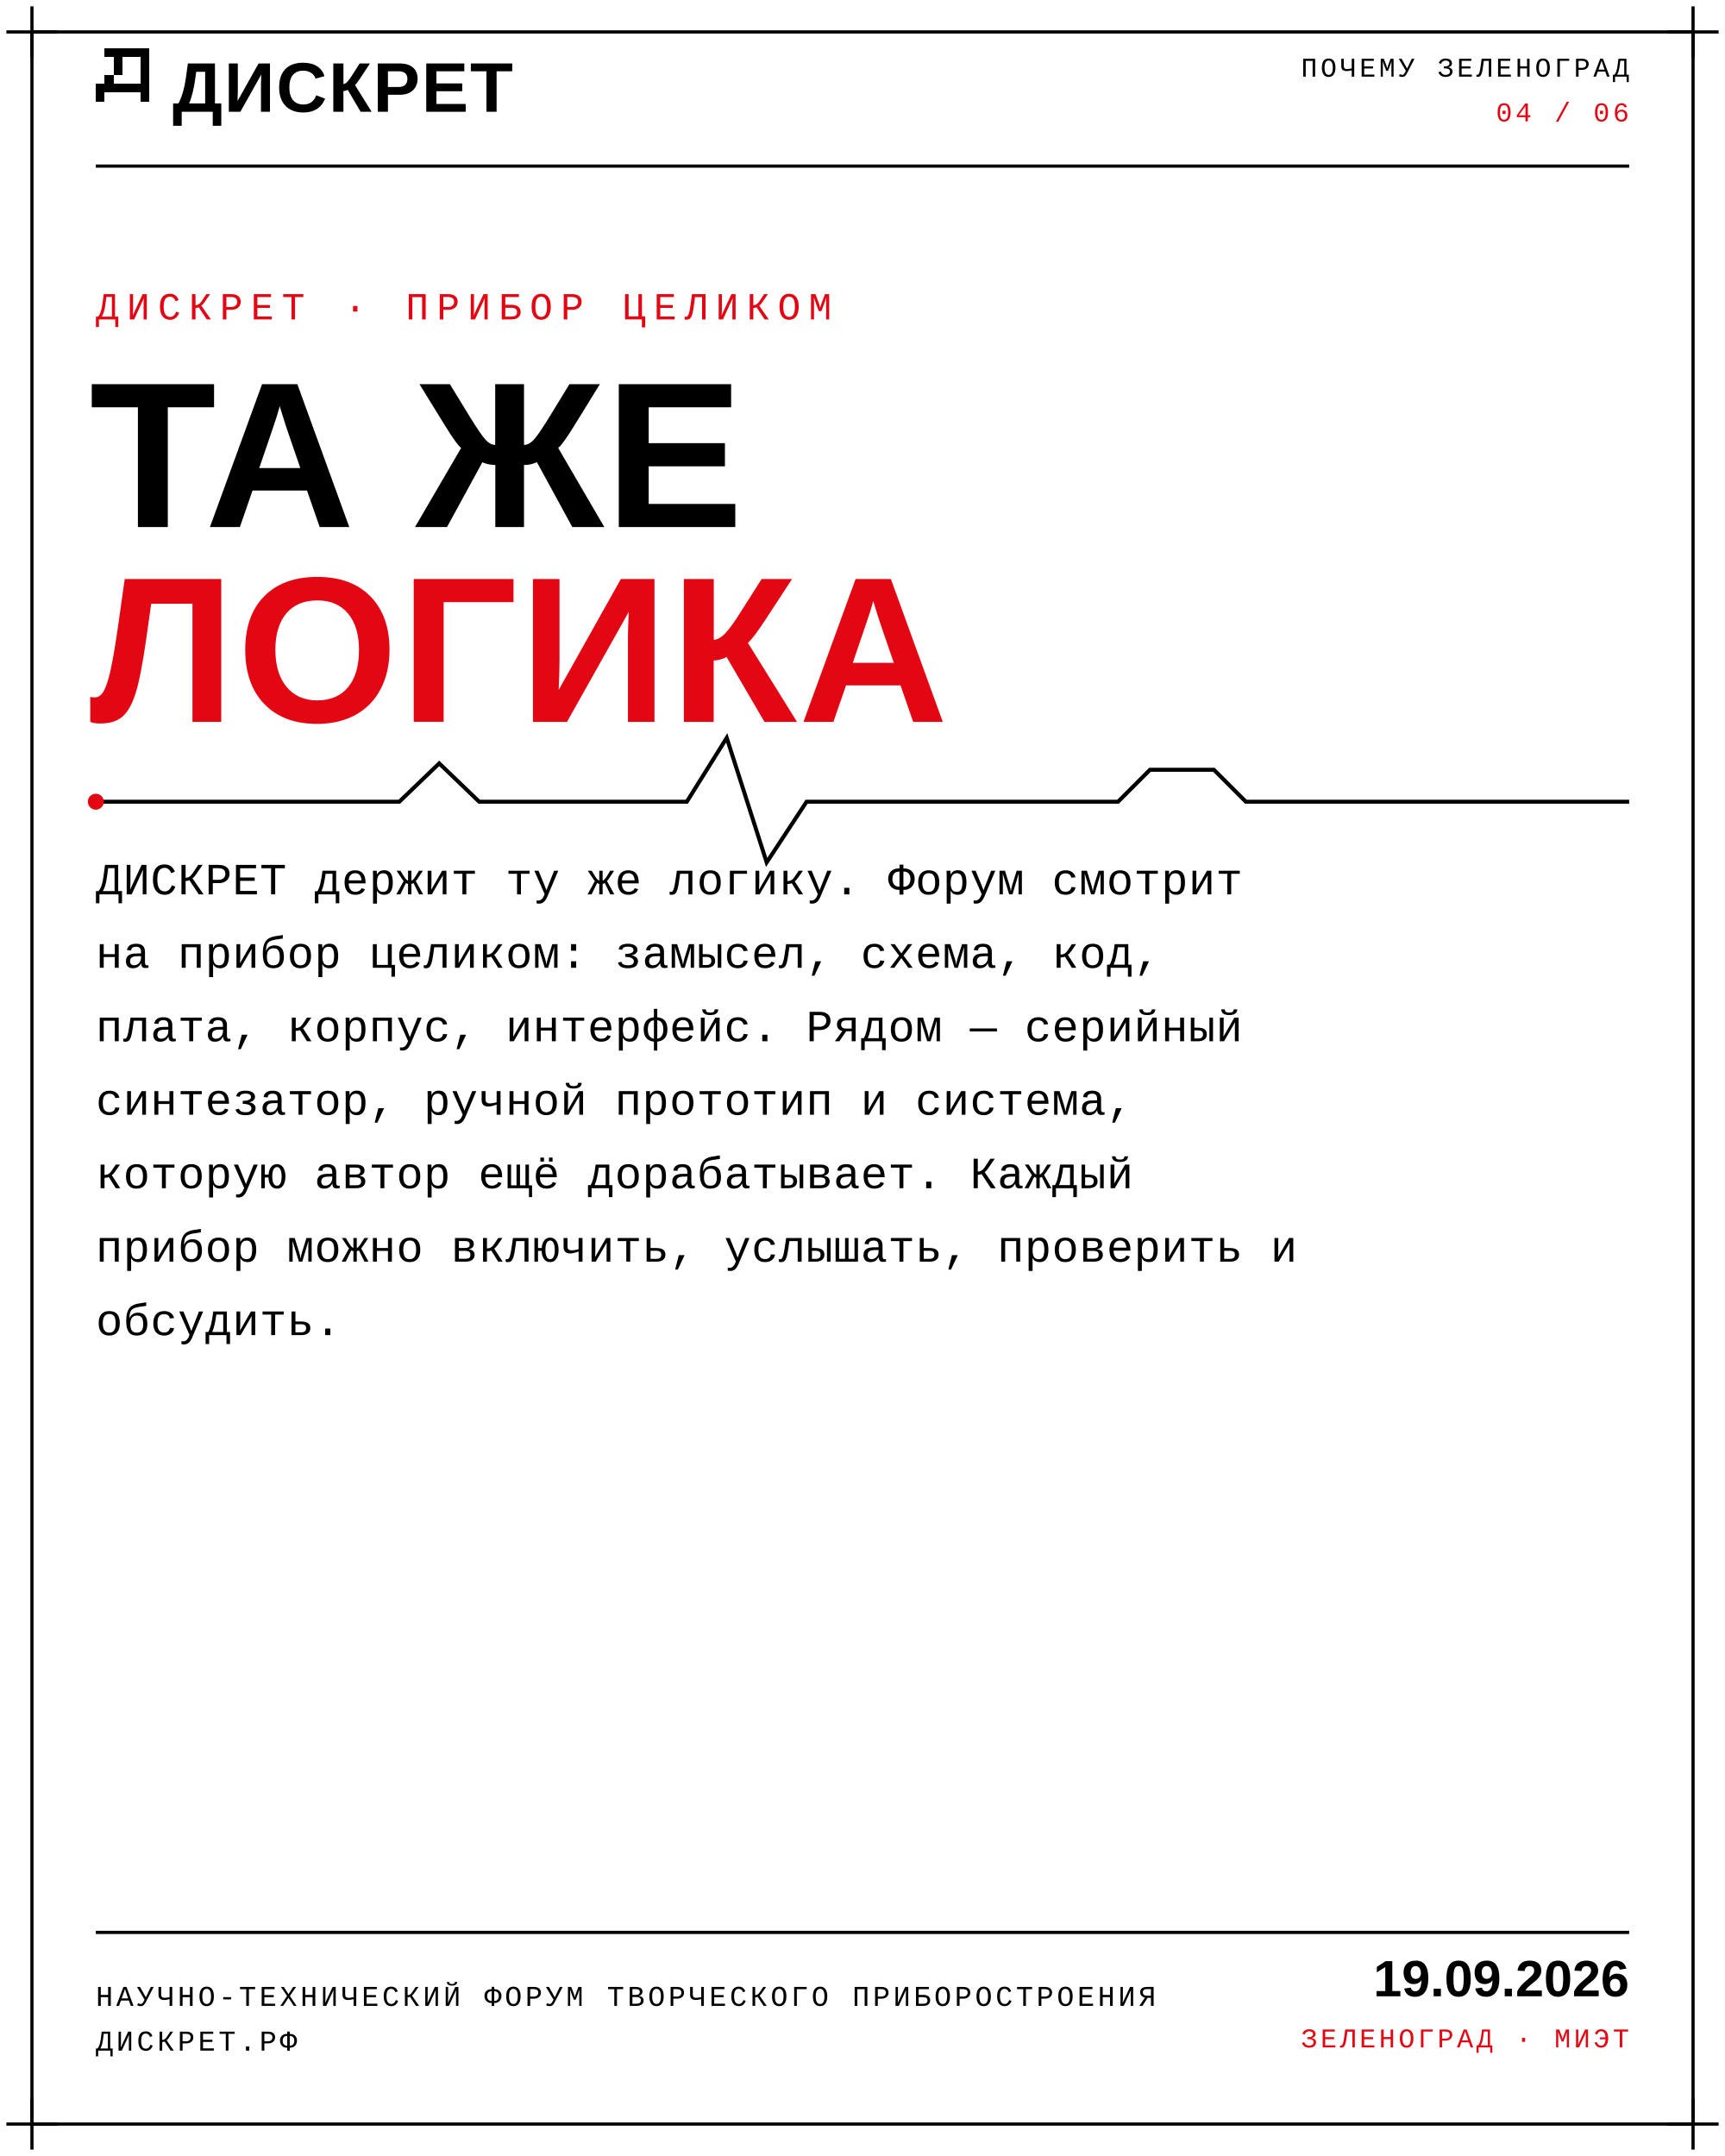
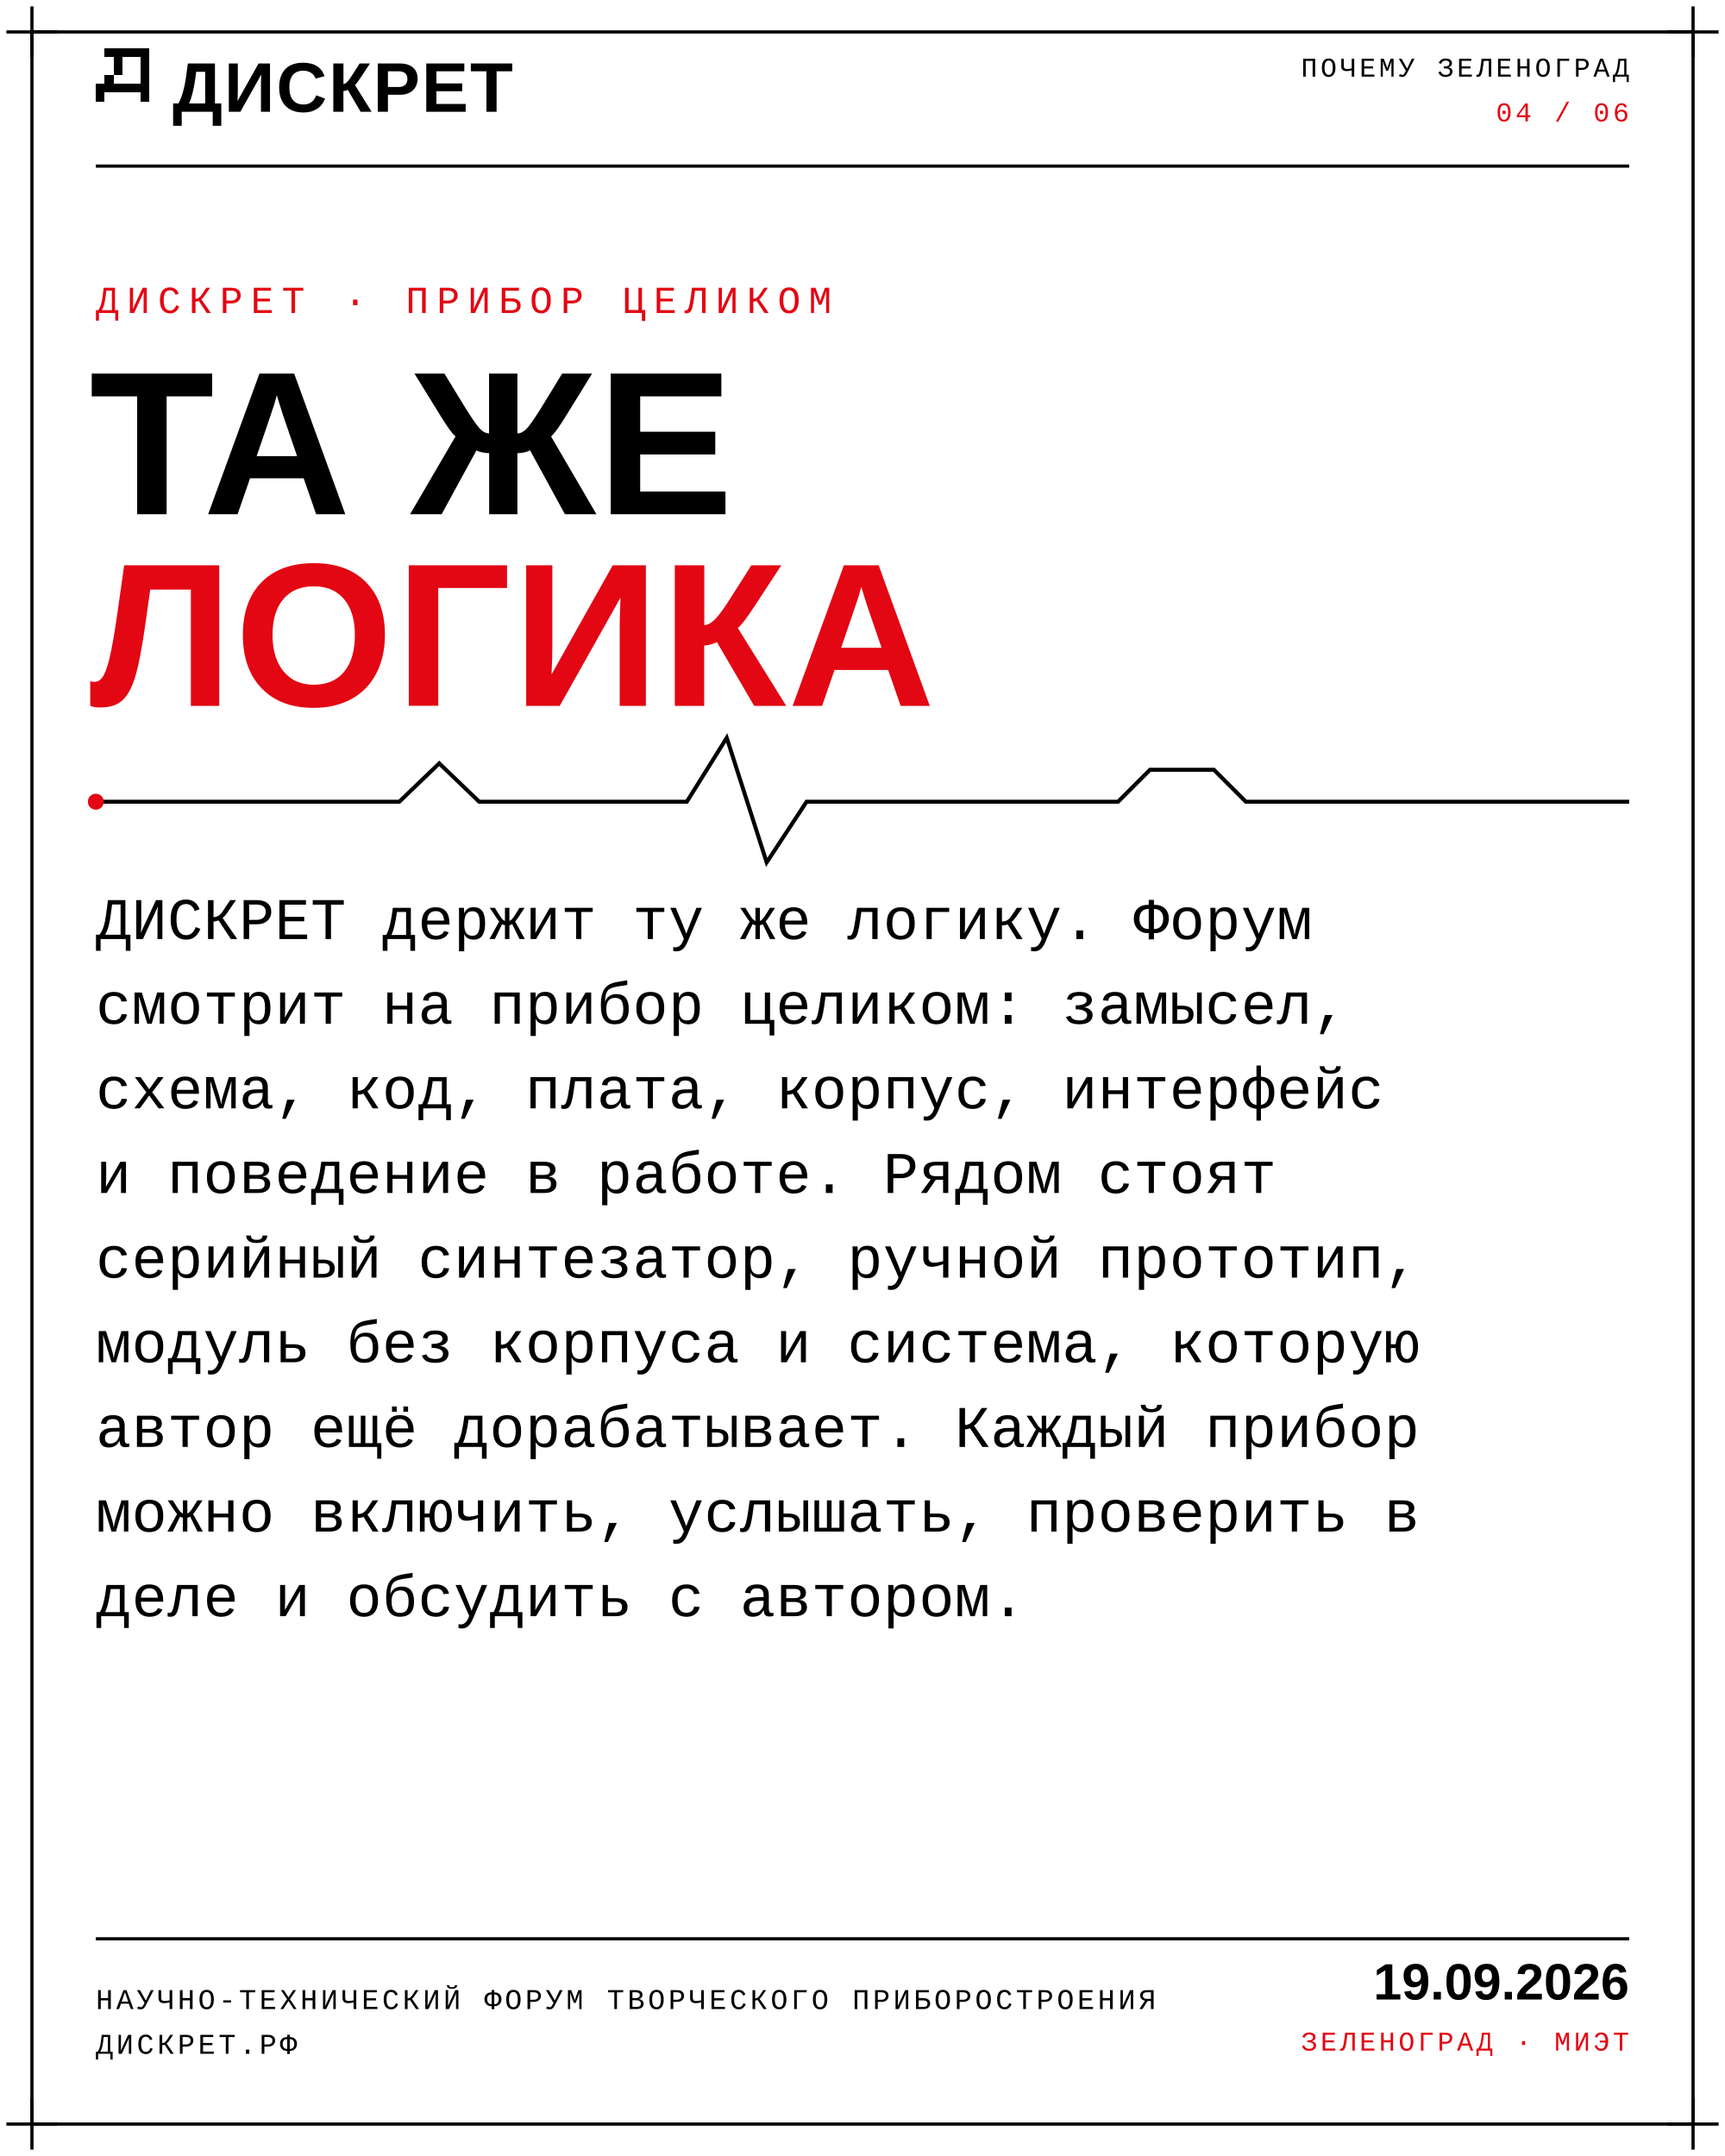
<svg xmlns="http://www.w3.org/2000/svg" width="1080" height="1350" viewBox="0 0 1080 1350" fill="none" font-family="'Arial Narrow','Helvetica Neue',Arial,sans-serif">
  <defs>
    <g id="logoD" shape-rendering="crispEdges" transform="scale(0.66667)">
      <rect x="10" y="0" width="2" height="12" />
      <rect x="2" y="0" width="8" height="2" />
      <rect x="4" y="2" width="2" height="4" />
      <rect x="2" y="6" width="2" height="2" />
      <rect x="0" y="8" width="12" height="2" />
      <rect x="0" y="10" width="2" height="2" />
    </g>
    <g id="cross">
      <line x1="-16" y1="0" x2="16" y2="0" stroke="#000" stroke-width="2" />
      <line x1="0" y1="-16" x2="0" y2="16" stroke="#000" stroke-width="2" />
    </g>
  </defs>
  <rect width="1080" height="1350" fill="#FFFFFF" />
  <rect x="20" y="20" width="1040" height="1310" fill="none" stroke="#000" stroke-width="2" />
  <use href="#cross" x="20" y="20" />
  <use href="#cross" x="1060" y="20" />
  <use href="#cross" x="20" y="1330" />
  <use href="#cross" x="1060" y="1330" />
  <use href="#logoD" fill="#000" transform="translate(60,30) scale(4.2)" />
  <text x="108" y="70" font-weight="800" font-size="44" letter-spacing="1" fill="#000">ДИСКРЕТ</text>
  <text x="1020" y="48" text-anchor="end" font-family="'Courier New',monospace" font-size="17" letter-spacing="2" fill="#000">ПОЧЕМУ ЗЕЛЕНОГРАД</text>
  <text x="1020" y="76" text-anchor="end" font-family="'Courier New',monospace" font-size="17" letter-spacing="2" fill="#E30613">04 / 06</text>
  <line x1="60" y1="104" x2="1020" y2="104" stroke="#000" stroke-width="2" />
-   <text x="60" y="200" font-family="'Courier New',monospace" font-size="24" letter-spacing="5" fill="#E30613">ДИСКРЕТ · ПРИБОР ЦЕЛИКОМ</text>
-   <text x="56" y="330" font-weight="800" font-size="130" letter-spacing="1" fill="#000">ТА ЖЕ</text>
-   <text x="56" y="452" font-weight="800" font-size="130" letter-spacing="1" fill="#E30613">ЛОГИКА</text>
+   <text x="60" y="196" font-family="'Courier New',monospace" font-size="24" letter-spacing="5" fill="#E30613">ДИСКРЕТ · ПРИБОР ЦЕЛИКОМ</text>
+   <text x="56" y="322" font-weight="800" font-size="128" letter-spacing="1" fill="#000">ТА ЖЕ</text>
+   <text x="56" y="442" font-weight="800" font-size="128" letter-spacing="1" fill="#E30613">ЛОГИКА</text>
  <polyline points="60,502 250,502 275,478 300,502 430,502 455,462 480,540 505,502 700,502 720,482 760,482 780,502 1020,502" fill="none" stroke="#000" stroke-width="2.5" />
  <circle cx="60" cy="502" r="5" fill="#E30613" />
-   <text x="60" y="560" font-family="'Courier New',monospace" font-size="28" letter-spacing="0.3" fill="#000">ДИСКРЕТ держит ту же логику. Форум смотрит</text>
-   <text x="60" y="606" font-family="'Courier New',monospace" font-size="28" letter-spacing="0.3" fill="#000">на прибор целиком: замысел, схема, код,</text>
-   <text x="60" y="652" font-family="'Courier New',monospace" font-size="28" letter-spacing="0.3" fill="#000">плата, корпус, интерфейс. Рядом — серийный</text>
-   <text x="60" y="698" font-family="'Courier New',monospace" font-size="28" letter-spacing="0.3" fill="#000">синтезатор, ручной прототип и система,</text>
-   <text x="60" y="744" font-family="'Courier New',monospace" font-size="28" letter-spacing="0.3" fill="#000">которую автор ещё дорабатывает. Каждый</text>
-   <text x="60" y="790" font-family="'Courier New',monospace" font-size="28" letter-spacing="0.3" fill="#000">прибор можно включить, услышать, проверить и</text>
-   <text x="60" y="836" font-family="'Courier New',monospace" font-size="28" letter-spacing="0.3" fill="#000">обсудить.</text>
-   <line x1="60" y1="1210" x2="1020" y2="1210" stroke="#000" stroke-width="2" />
-   <text x="60" y="1256" font-family="'Courier New',monospace" font-size="18" letter-spacing="2" fill="#000">НАУЧНО-ТЕХНИЧЕСКИЙ ФОРУМ ТВОРЧЕСКОГО ПРИБОРОСТРОЕНИЯ</text>
-   <text x="60" y="1284" font-family="'Courier New',monospace" font-size="18" letter-spacing="2" fill="#000">ДИСКРЕТ.РФ</text>
-   <text x="1020" y="1250" text-anchor="end" font-weight="800" font-size="32" fill="#000">19.09.2026</text>
-   <text x="1020" y="1282" text-anchor="end" font-family="'Courier New',monospace" font-size="17" letter-spacing="2" fill="#E30613">ЗЕЛЕНОГРАД · МИЭТ</text>
+   <text x="60" y="588" font-family="'Courier New',monospace" font-size="37" letter-spacing="0.2" fill="#000">ДИСКРЕТ держит ту же логику. Форум</text>
+   <text x="60" y="641" font-family="'Courier New',monospace" font-size="37" letter-spacing="0.2" fill="#000">смотрит на прибор целиком: замысел,</text>
+   <text x="60" y="694" font-family="'Courier New',monospace" font-size="37" letter-spacing="0.2" fill="#000">схема, код, плата, корпус, интерфейс</text>
+   <text x="60" y="747" font-family="'Courier New',monospace" font-size="37" letter-spacing="0.2" fill="#000">и поведение в работе. Рядом стоят</text>
+   <text x="60" y="800" font-family="'Courier New',monospace" font-size="37" letter-spacing="0.2" fill="#000">серийный синтезатор, ручной прототип,</text>
+   <text x="60" y="853" font-family="'Courier New',monospace" font-size="37" letter-spacing="0.2" fill="#000">модуль без корпуса и система, которую</text>
+   <text x="60" y="906" font-family="'Courier New',monospace" font-size="37" letter-spacing="0.2" fill="#000">автор ещё дорабатывает. Каждый прибор</text>
+   <text x="60" y="959" font-family="'Courier New',monospace" font-size="37" letter-spacing="0.2" fill="#000">можно включить, услышать, проверить в</text>
+   <text x="60" y="1012" font-family="'Courier New',monospace" font-size="37" letter-spacing="0.2" fill="#000">деле и обсудить с автором.</text>
+   <line x1="60" y1="1214" x2="1020" y2="1214" stroke="#000" stroke-width="2" />
+   <text x="60" y="1258" font-family="'Courier New',monospace" font-size="18" letter-spacing="2" fill="#000">НАУЧНО-ТЕХНИЧЕСКИЙ ФОРУМ ТВОРЧЕСКОГО ПРИБОРОСТРОЕНИЯ</text>
+   <text x="60" y="1286" font-family="'Courier New',monospace" font-size="18" letter-spacing="2" fill="#000">ДИСКРЕТ.РФ</text>
+   <text x="1020" y="1252" text-anchor="end" font-weight="800" font-size="32" fill="#000">19.09.2026</text>
+   <text x="1020" y="1284" text-anchor="end" font-family="'Courier New',monospace" font-size="17" letter-spacing="2" fill="#E30613">ЗЕЛЕНОГРАД · МИЭТ</text>
</svg>
